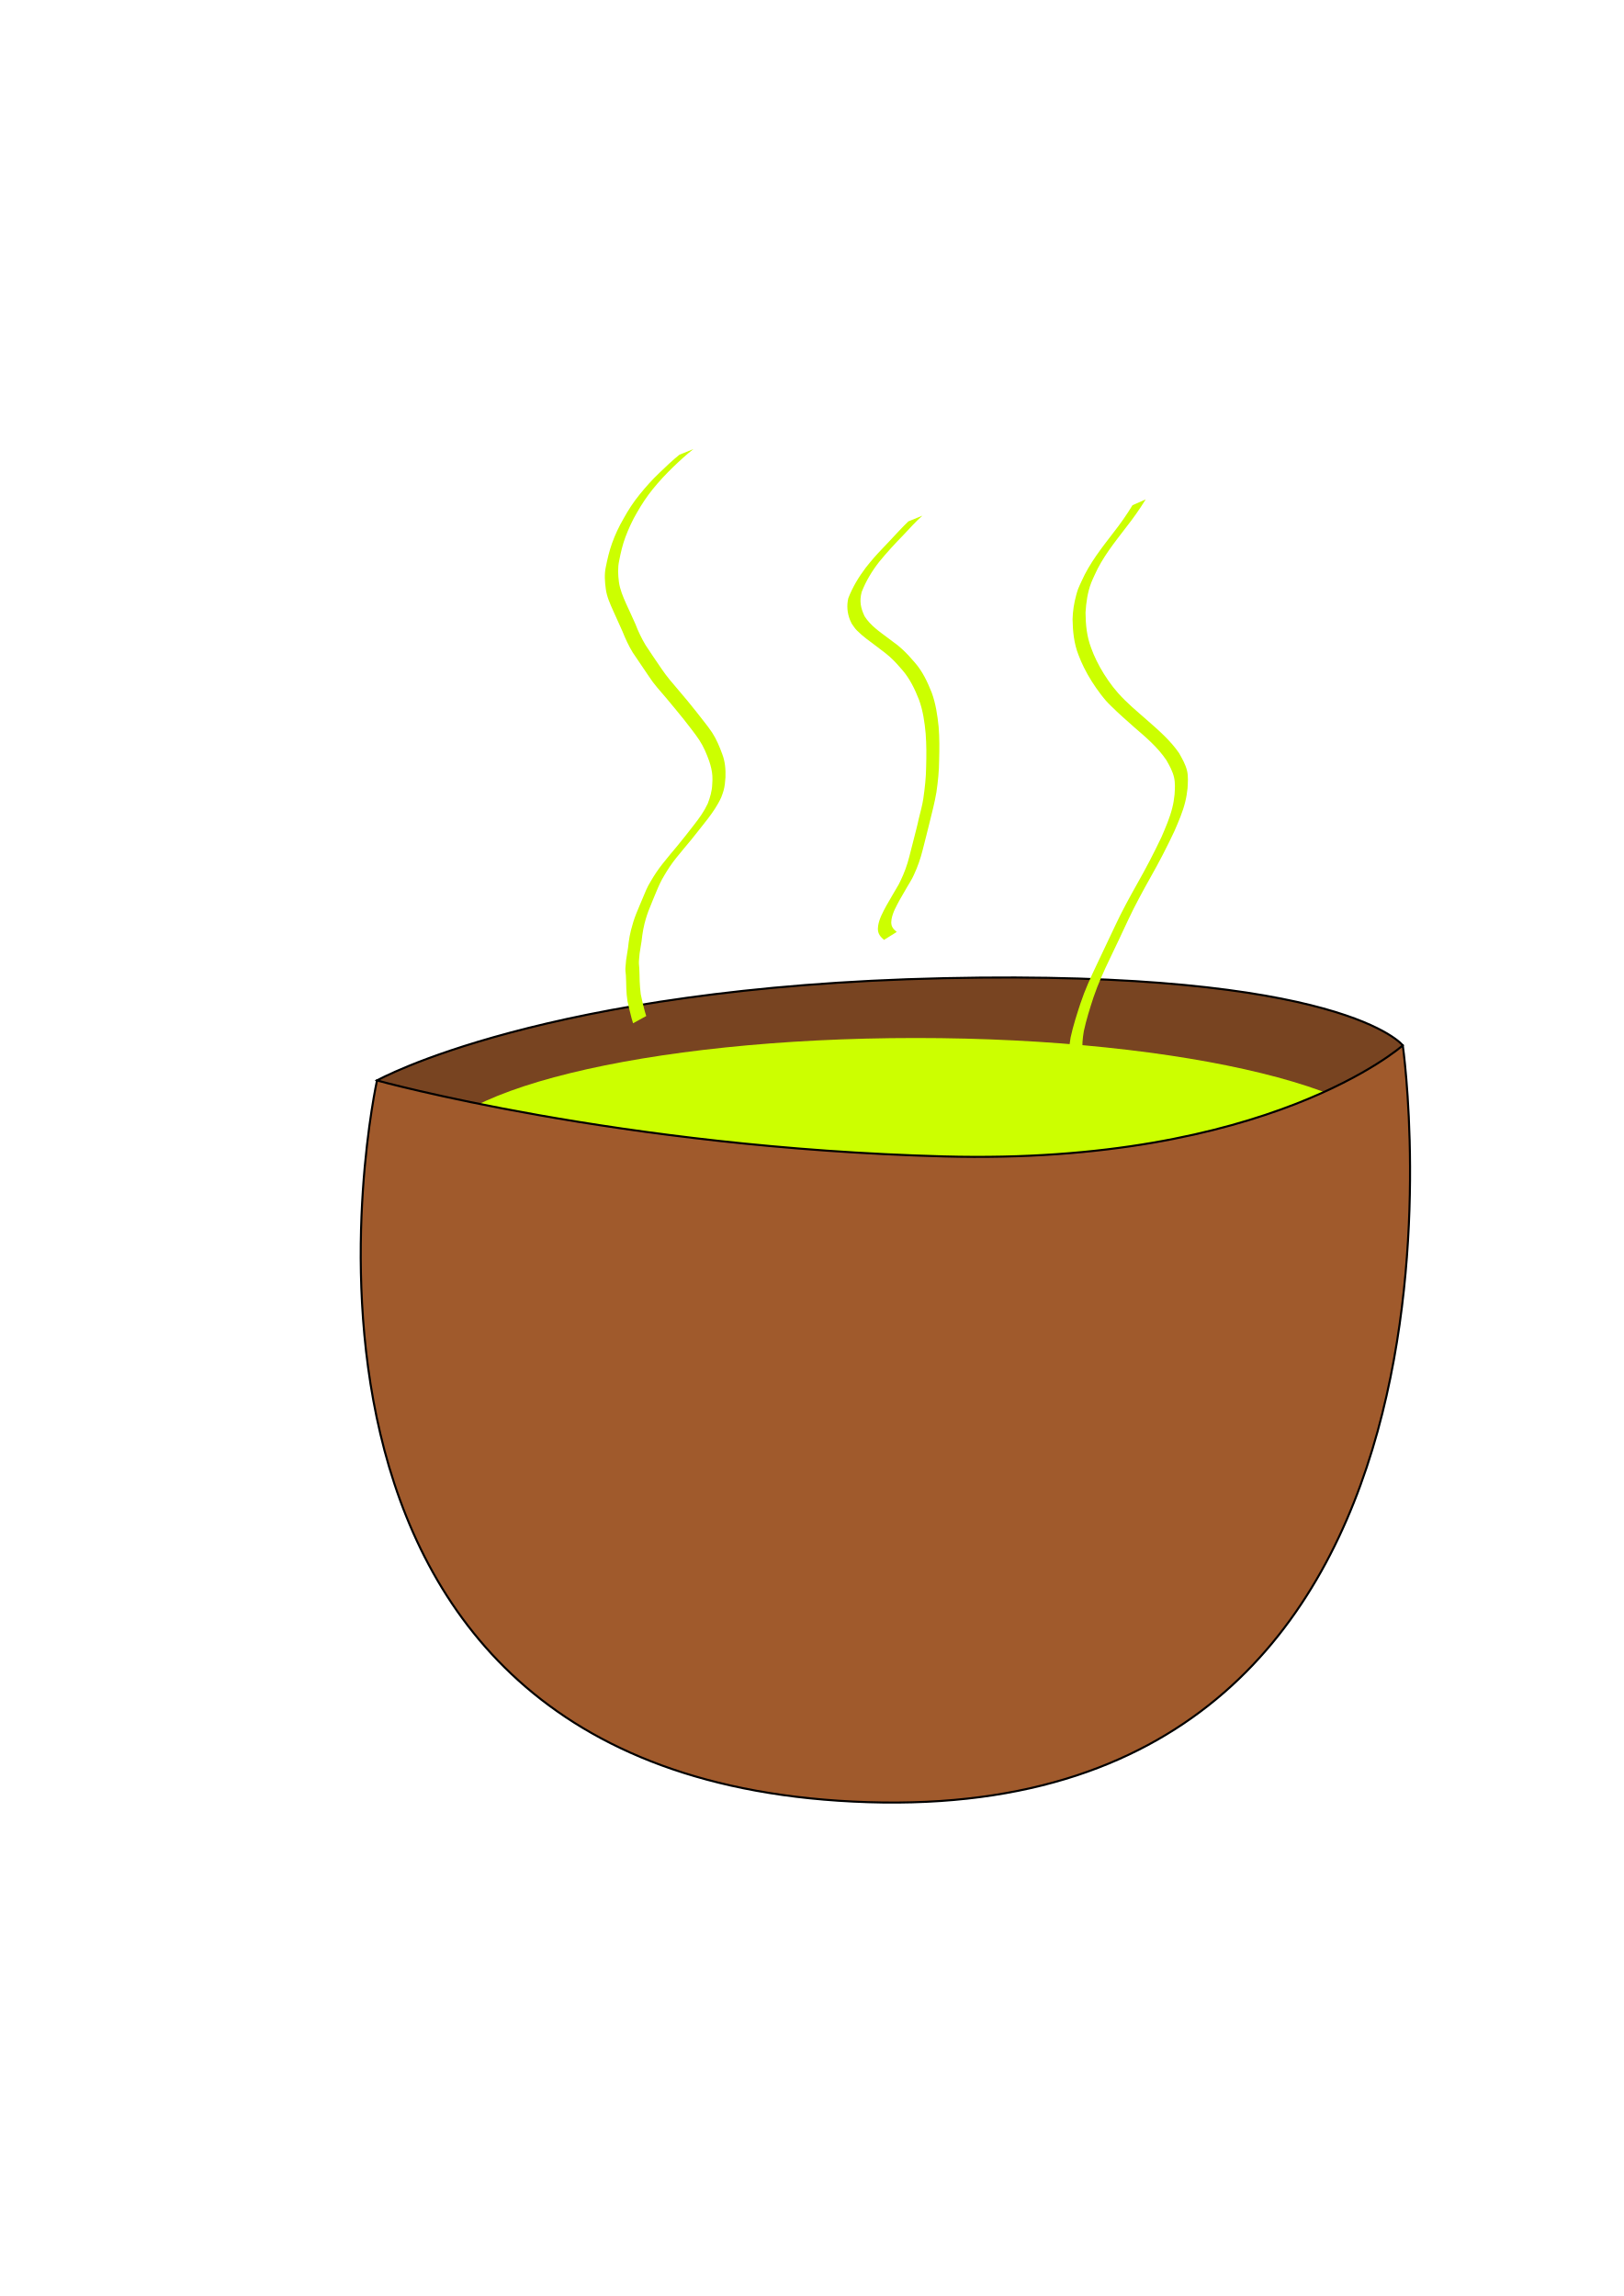
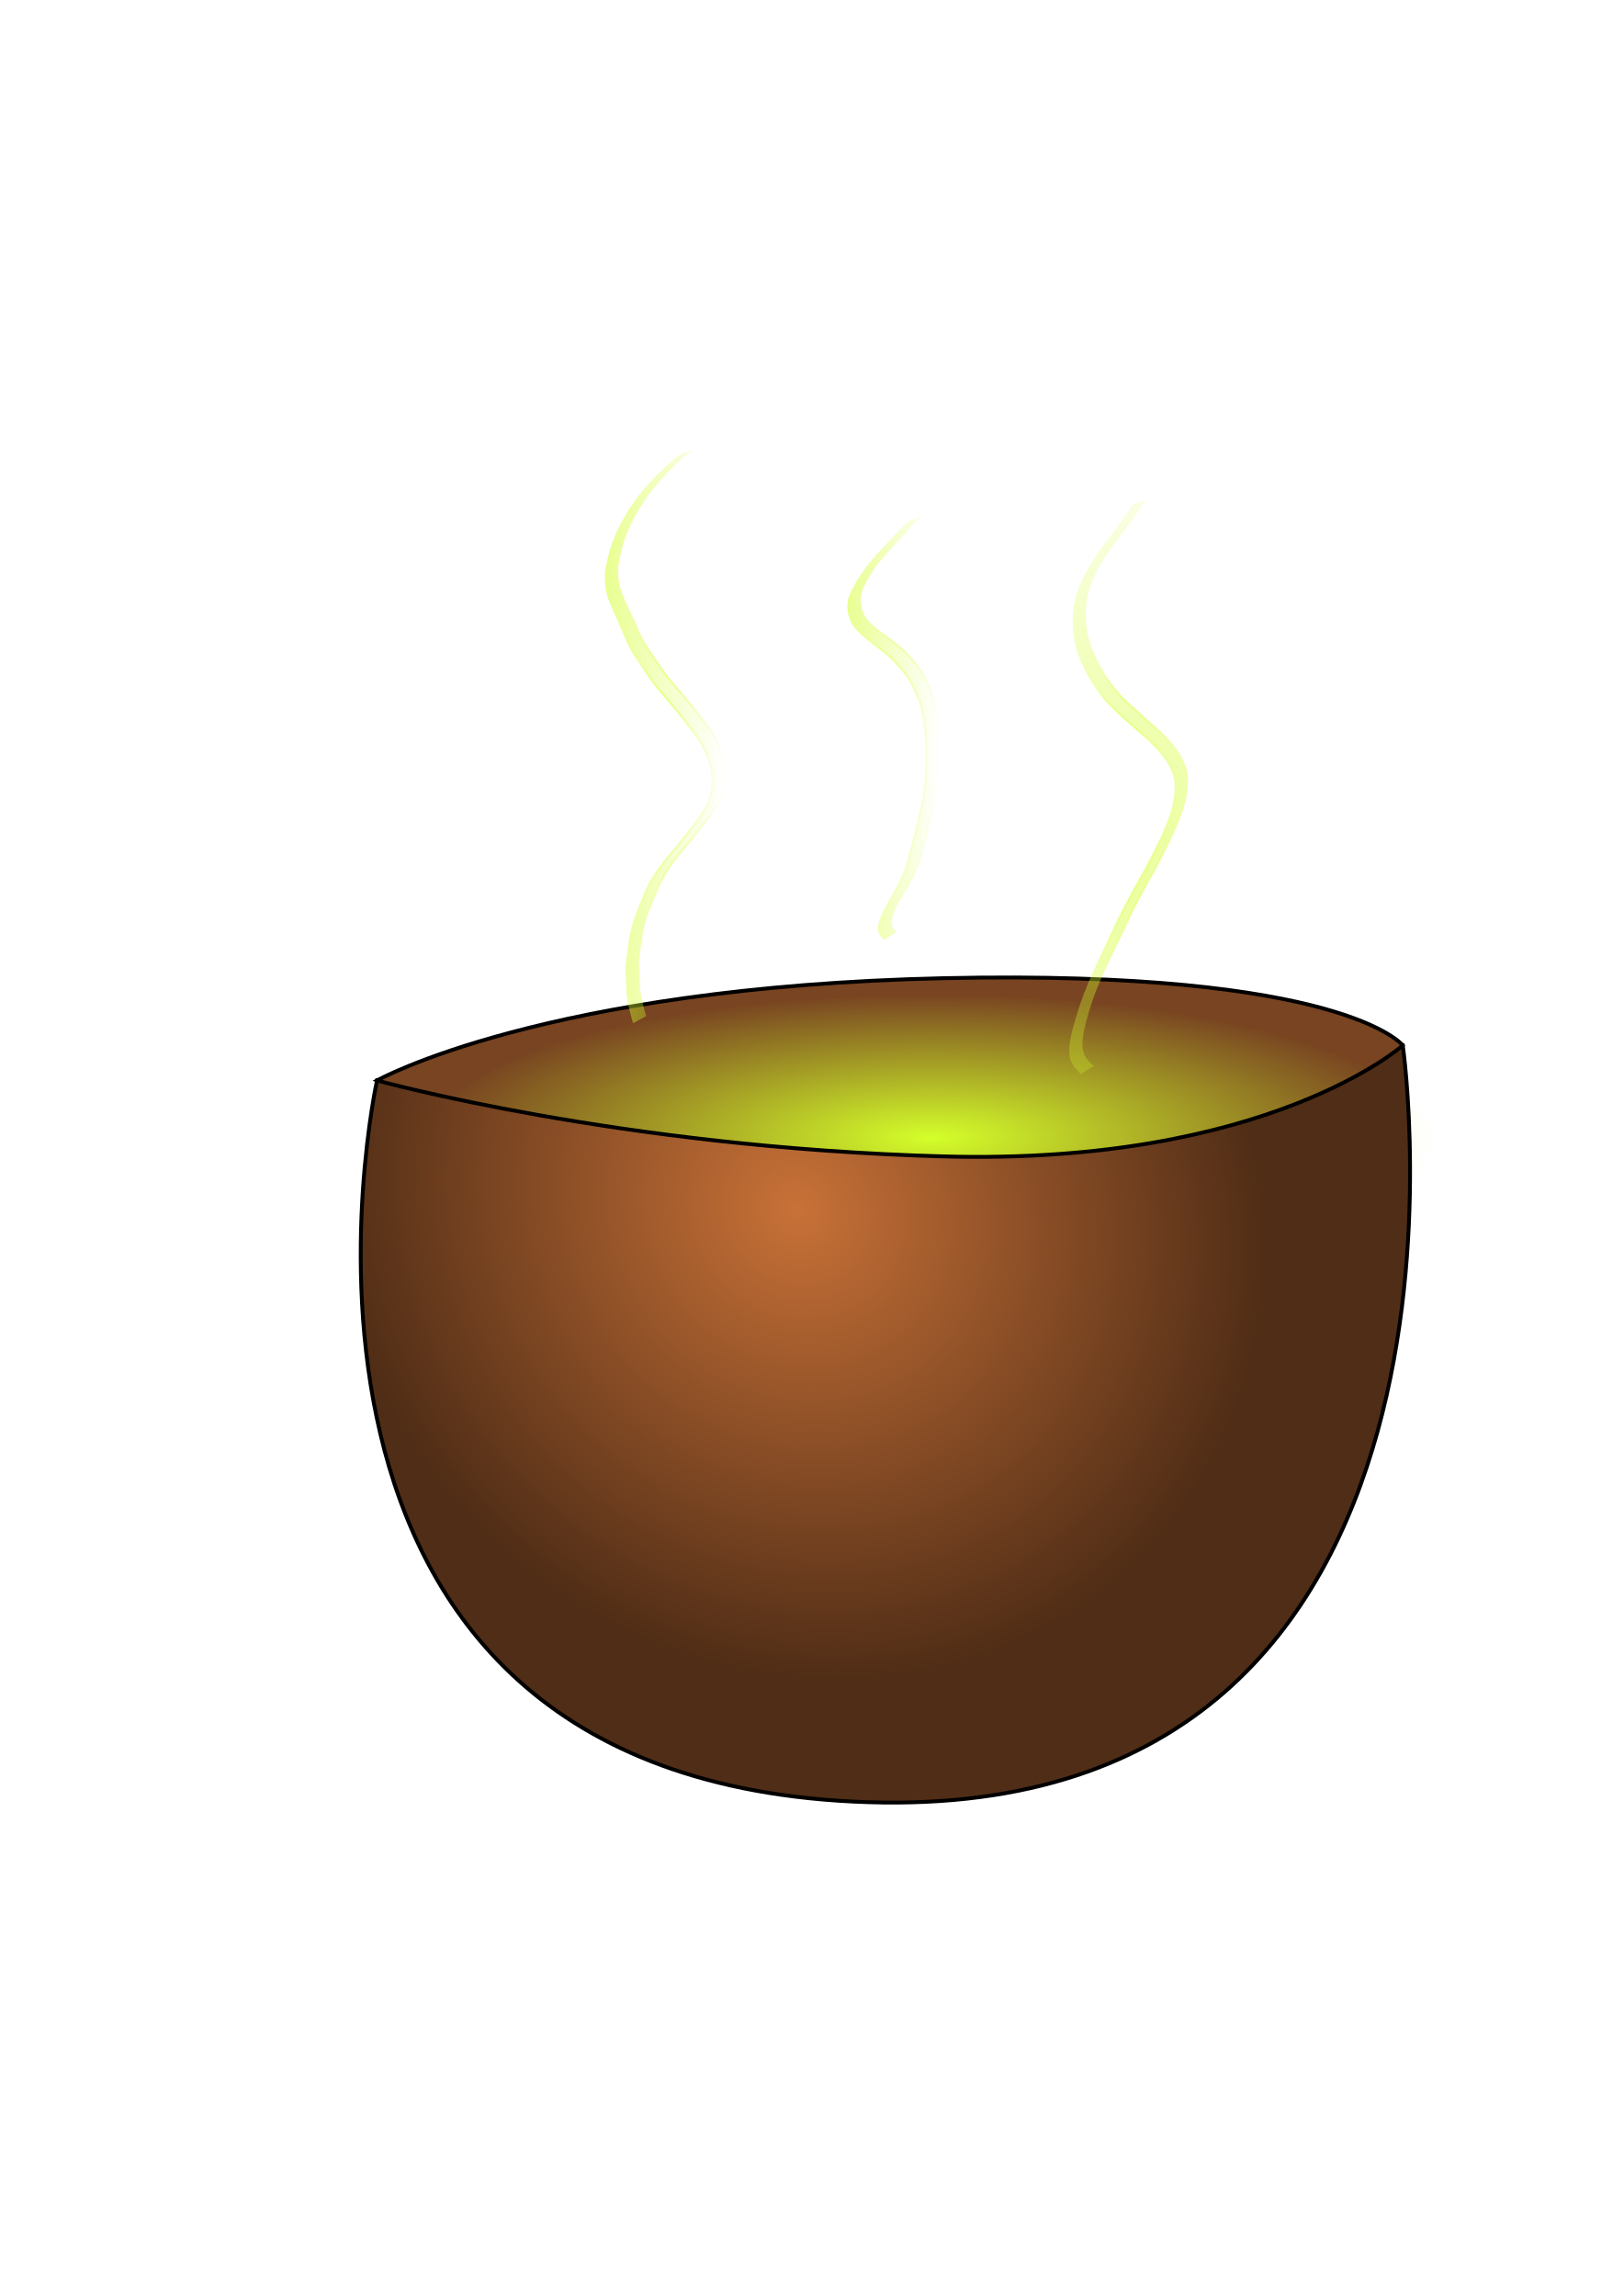
- <svg xmlns="http://www.w3.org/2000/svg" width="210mm" height="297mm" viewBox="0 0 210 297" version="1.1" id="svg8">
-   <defs id="defs2" />
+ <svg xmlns="http://www.w3.org/2000/svg" xmlns:xlink="http://www.w3.org/1999/xlink" width="210mm" height="297mm" viewBox="0 0 210 297" version="1.1" id="svg8">
+   <defs id="defs2">
+     <linearGradient id="linearGradient6749">
+       <stop style="stop-color:#d4ff2a;stop-opacity:0.52" offset="0" id="stop6745" />
+       <stop style="stop-color:#d4ff2a;stop-opacity:0" offset="1" id="stop6747" />
+     </linearGradient>
+     <linearGradient id="linearGradient6714-7">
+       <stop style="stop-color:#c87137;stop-opacity:1" offset="0" id="stop6710" />
+       <stop style="stop-color:#502d16;stop-opacity:1" offset="1" id="stop6712" />
+     </linearGradient>
+     <linearGradient id="linearGradient6526">
+       <stop style="stop-color:#d4ff2a;stop-opacity:1;" offset="0" id="stop6522" />
+       <stop style="stop-color:#d4ff2a;stop-opacity:0;" offset="1" id="stop6524" />
+     </linearGradient>
+     <marker orient="auto" refY="0.0" refX="0.0" id="DotL" style="overflow:visible">
+       <path id="path4797" d="M -2.5,-1.0 C -2.5,1.76 -4.74,4.0 -7.5,4.0 C -10.26,4.0 -12.5,1.76 -12.5,-1.0 C -12.5,-3.76 -10.26,-6.0 -7.5,-6.0 C -4.74,-6.0 -2.5,-3.76 -2.5,-1.0 z " style="fill-rule:evenodd;stroke:#000000;stroke-width:1pt;stroke-opacity:1;fill:#784421;fill-opacity:1" transform="scale(0.8) translate(7.4, 1)" />
+     </marker>
+     <marker orient="auto" refY="0.0" refX="0.0" id="Arrow1Lstart" style="overflow:visible">
+       <path id="path4736" d="M 0.0,0.0 L 5.0,-5.0 L -12.5,0.0 L 5.0,5.0 L 0.0,0.0 z " style="fill-rule:evenodd;stroke:#000000;stroke-width:1pt;stroke-opacity:1;fill:#784421;fill-opacity:1" transform="scale(0.8) translate(12.5,0)" />
+     </marker>
+     <radialGradient xlink:href="#linearGradient6526" id="radialGradient6530" cx="118.434" cy="149.788" fx="118.434" fy="149.788" r="63.202" gradientTransform="matrix(1.032444,0,0,0.2936383,-1.791926,103.1585)" gradientUnits="userSpaceOnUse" />
+     <linearGradient xlink:href="#linearGradient6749" id="linearGradient6588" x1="109.59" y1="94.14" x2="121.491" y2="94.14" gradientUnits="userSpaceOnUse" />
+     <linearGradient xlink:href="#linearGradient6749" id="linearGradient6598" x1="78.226" y1="95.225" x2="93.834" y2="95.225" gradientUnits="userSpaceOnUse" />
+     <radialGradient xlink:href="#linearGradient6714-7" id="radialGradient6725" cx="84.464" cy="150.471" fx="84.464" fy="150.471" r="68.108" gradientTransform="matrix(-0.6214152,0.5842205,-0.6360795,-0.6765757,251.2981,208.8464)" gradientUnits="userSpaceOnUse" />
+     <radialGradient xlink:href="#linearGradient6749" id="radialGradient6753" cx="145.753" cy="103.227" fx="145.753" fy="103.227" r="7.809" gradientTransform="matrix(6.365247,1.913877,-2.215503,7.368405,-557.326,-929.946)" gradientUnits="userSpaceOnUse" />
+     <radialGradient xlink:href="#linearGradient6749" id="radialGradient6761" cx="145.96" cy="101.69" fx="145.96" fy="101.69" r="7.809" gradientTransform="matrix(1,0,0,4.787926,0,-385.1933)" gradientUnits="userSpaceOnUse" />
+     <radialGradient xlink:href="#linearGradient6749" id="radialGradient6769" cx="115.54" cy="94.14" fx="115.54" fy="94.14" r="5.95" gradientTransform="matrix(1,0,0,4.611142,0,-339.9527)" gradientUnits="userSpaceOnUse" />
+     <radialGradient xlink:href="#linearGradient6749" id="radialGradient6777" cx="86.03" cy="95.225" fx="86.03" fy="95.225" r="7.804" gradientTransform="matrix(1,0,0,4.758697,0,-357.9237)" gradientUnits="userSpaceOnUse" />
+   </defs>
  <g id="layer1">
-     <path style="fill:#784421;stroke:#000000;stroke-width:0.265px;stroke-linecap:butt;stroke-linejoin:miter;stroke-opacity:1" d="m 48.759,139.762 c 0,0 21.545,-12.095 73.327,-13.229 51.783,-1.134 59.342,8.693 59.342,8.693 0,0 -12.889,20.486 -52.841,20.751 C 88.635,156.242 48.759,139.762 48.759,139.762 Z" id="path3719" />
-     <ellipse id="path3721" cx="118.434" cy="149.788" rx="63.202" ry="15.516" style="fill:#ccff00;stroke-width:0.318" />
-     <path style="fill:#ccff00;fill-opacity:1;stroke-width:0.265" id="path3729" d="m 89.682,58.087 c -0.918,0.729 -1.783,1.517 -2.625,2.331 -0.928,0.897 -1.807,1.839 -2.619,2.841 -0.774,0.952 -1.444,1.975 -2.052,3.039 -0.598,1.008 -1.079,2.071 -1.494,3.165 -0.374,0.994 -0.612,2.029 -0.813,3.069 -0.195,0.906 -0.149,1.828 -0.034,2.739 0.136,0.991 0.532,1.909 0.932,2.817 0.391,0.878 0.818,1.74 1.197,2.623 0.364,0.95 0.799,1.865 1.322,2.738 0.684,1.034 1.371,2.067 2.078,3.086 0.651,0.972 1.423,1.854 2.181,2.743 0.788,0.916 1.558,1.846 2.305,2.795 0.679,0.896 1.414,1.75 2.04,2.685 0.564,0.864 0.956,1.821 1.311,2.786 0.373,0.968 0.452,1.984 0.417,3.01 -0.037,0.583 -0.092,1.172 -0.252,1.737 -0.085,0.3 -0.187,0.558 -0.296,0.851 -0.458,1.015 -1.096,1.933 -1.769,2.815 -0.712,0.884 -1.391,1.793 -2.111,2.67 -0.652,0.789 -1.317,1.566 -1.956,2.365 -0.575,0.718 -1.084,1.483 -1.546,2.278 -0.412,0.668 -0.727,1.385 -1.026,2.108 -0.285,0.664 -0.55,1.335 -0.821,2.004 -0.294,0.684 -0.514,1.398 -0.699,2.118 -0.111,0.495 -0.222,0.989 -0.283,1.492 -0.047,0.509 -0.129,1.014 -0.216,1.518 -0.107,0.544 -0.168,1.095 -0.204,1.649 -0.039,0.364 -0.005,0.723 0.033,1.084 0.031,0.569 0.035,1.141 0.051,1.711 0.019,0.554 0.072,1.108 0.14,1.659 0.138,0.735 0.332,1.458 0.515,2.182 0.121,0.43 0.057,0.218 0.191,0.635 0,0 -1.701,0.934 -1.701,0.934 v 0 c -0.136,-0.426 -0.071,-0.21 -0.194,-0.648 -0.182,-0.731 -0.368,-1.462 -0.526,-2.198 -0.092,-0.553 -0.135,-1.117 -0.155,-1.677 -0.014,-0.563 -0.024,-1.128 -0.056,-1.69 -0.046,-0.373 -0.091,-0.741 -0.044,-1.117 0.034,-0.561 0.099,-1.121 0.204,-1.673 0.09,-0.497 0.159,-0.998 0.207,-1.501 0.06,-0.515 0.172,-1.019 0.29,-1.524 0.181,-0.726 0.403,-1.445 0.68,-2.141 0.287,-0.667 0.542,-1.348 0.839,-2.011 0.299,-0.725 0.588,-1.459 1.006,-2.126 0.465,-0.808 0.981,-1.585 1.561,-2.315 0.632,-0.801 1.287,-1.583 1.944,-2.364 0.729,-0.869 1.412,-1.773 2.113,-2.664 0.678,-0.862 1.322,-1.762 1.787,-2.76 0.313,-0.818 0.558,-1.653 0.583,-2.537 0.025,-0.46 0.045,-0.594 0.015,-1.06 -0.042,-0.644 -0.199,-1.271 -0.4,-1.882 C 91.392,97.518 91.001,96.581 90.441,95.73 89.826,94.795 89.106,93.937 88.429,93.047 87.675,92.107 86.905,91.179 86.13,90.256 85.366,89.363 84.567,88.494 83.929,87.502 83.231,86.472 82.543,85.436 81.839,84.41 81.302,83.537 80.88,82.605 80.498,81.654 80.103,80.778 79.71,79.901 79.315,79.025 78.903,78.103 78.476,77.177 78.347,76.164 c -0.122,-0.926 -0.197,-1.869 -2.65e-4,-2.792 0.21,-1.05 0.449,-2.094 0.814,-3.103 0.397,-1.112 0.898,-2.176 1.493,-3.197 0.594,-1.08 1.263,-2.112 2.043,-3.069 0.809,-1.011 1.673,-1.972 2.613,-2.864 0.825,-0.801 1.661,-1.59 2.555,-2.313 0,0 1.818,-0.739 1.818,-0.739 z" />
-     <path style="fill:#ccff00;fill-opacity:1;stroke-width:0.265" id="path3731" d="m 119.298,66.702 c -0.87,0.771 -1.645,1.643 -2.442,2.488 -1.097,1.126 -2.163,2.277 -3.156,3.496 -0.93,1.188 -1.705,2.482 -2.254,3.887 -0.311,1.182 -0.139,2.057 0.37,3.138 0.752,1.203 1.958,2.014 3.074,2.85 0.206,0.155 0.411,0.311 0.618,0.466 0.575,0.431 0.629,0.446 1.174,0.945 0.595,0.545 1.127,1.141 1.652,1.753 0.99,1.132 1.616,2.486 2.169,3.868 0.517,1.419 0.74,2.923 0.894,4.419 0.119,1.437 0.106,2.881 0.066,4.321 -0.006,1.392 -0.153,2.774 -0.353,4.15 -0.224,1.327 -0.568,2.63 -0.888,3.937 -0.309,1.182 -0.576,2.375 -0.896,3.555 -0.274,1.1 -0.648,2.165 -1.128,3.191 -0.073,0.151 -0.141,0.304 -0.22,0.452 -0.174,0.328 -0.463,0.795 -0.65,1.11 -0.328,0.552 -0.645,1.11 -0.963,1.668 -0.424,0.797 -0.904,1.614 -1.059,2.517 -0.022,0.127 -0.026,0.257 -0.038,0.386 10e-4,0.598 0.282,0.889 0.711,1.254 0,0 -1.647,1.026 -1.647,1.026 v 0 c -0.47,-0.408 -0.78,-0.762 -0.793,-1.419 0.011,-0.138 0.013,-0.276 0.034,-0.413 0.144,-0.922 0.623,-1.765 1.054,-2.577 0.321,-0.558 0.639,-1.119 0.967,-1.673 0.159,-0.269 0.485,-0.804 0.638,-1.087 0.079,-0.148 0.149,-0.301 0.223,-0.451 0.492,-1.015 0.88,-2.07 1.153,-3.165 0.323,-1.179 0.588,-2.374 0.907,-3.554 0.054,-0.221 0.108,-0.442 0.162,-0.663 0.048,-0.216 0.093,-0.433 0.145,-0.649 0.212,-0.867 0.46,-1.726 0.593,-2.611 0.196,-1.37 0.352,-2.747 0.367,-4.133 0.039,-1.432 0.05,-2.866 -0.063,-4.296 -0.135,-1.484 -0.348,-2.968 -0.862,-4.376 -0.537,-1.367 -1.171,-2.691 -2.134,-3.816 -0.517,-0.606 -1.041,-1.195 -1.636,-1.728 -0.445,-0.399 -0.7,-0.579 -1.169,-0.936 -0.205,-0.156 -0.409,-0.312 -0.613,-0.467 -0.822,-0.62 -1.737,-1.257 -2.458,-1.993 -0.311,-0.317 -0.451,-0.553 -0.7,-0.915 -0.069,-0.149 -0.147,-0.295 -0.208,-0.448 -0.363,-0.906 -0.45,-1.881 -0.223,-2.832 0.55,-1.427 1.341,-2.736 2.263,-3.956 0.365,-0.452 0.694,-0.869 1.078,-1.306 0.66,-0.752 1.371,-1.459 2.05,-2.193 0.786,-0.832 1.551,-1.687 2.378,-2.48 0,0 1.814,-0.739 1.814,-0.739 z" />
-     <path style="fill:#ccff00;fill-opacity:1;stroke-width:0.265" id="path3733" d="m 139.802,138.944 c -0.337,-0.354 -0.708,-0.681 -0.978,-1.093 -0.181,-0.275 -0.218,-0.392 -0.349,-0.688 -0.33,-0.953 -0.159,-1.982 -0.011,-2.955 0.324,-1.503 0.8,-2.97 1.279,-4.43 0.574,-1.728 1.331,-3.383 2.116,-5.023 0.8,-1.672 1.592,-3.348 2.378,-5.027 0.87,-1.865 1.864,-3.669 2.869,-5.464 1.117,-1.965 2.161,-3.97 3.125,-6.014 0.522,-1.216 1.056,-2.441 1.379,-3.729 0.193,-0.77 0.198,-0.969 0.301,-1.74 0.047,-0.729 0.098,-1.488 -0.065,-2.209 -0.182,-0.809 -0.581,-1.515 -0.985,-2.227 -1.104,-1.654 -2.63,-2.953 -4.127,-4.238 -1.031,-0.914 -2.071,-1.821 -3.048,-2.794 -0.222,-0.221 -0.446,-0.44 -0.653,-0.674 -0.23,-0.261 -0.438,-0.542 -0.657,-0.813 -0.831,-1.091 -1.573,-2.249 -2.183,-3.477 -0.353,-0.711 -0.414,-0.9 -0.706,-1.624 -0.588,-1.482 -0.741,-3.053 -0.767,-4.631 0.026,-1.057 0.194,-2.108 0.475,-3.127 0.074,-0.268 0.146,-0.538 0.246,-0.797 0.13,-0.338 0.296,-0.662 0.443,-0.993 1.019,-2.298 2.579,-4.274 4.099,-6.252 0.9,-1.142 1.733,-2.333 2.489,-3.575 0,0 1.707,-0.755 1.707,-0.755 v 0 c -0.771,1.254 -1.62,2.456 -2.53,3.613 -1.505,1.97 -3.083,3.913 -4.089,6.201 -0.141,0.32 -0.298,0.634 -0.424,0.961 -0.474,1.228 -0.662,2.561 -0.74,3.867 0.015,1.581 0.16,3.083 0.725,4.576 0.278,0.71 0.344,0.918 0.684,1.614 0.596,1.222 1.325,2.375 2.156,3.449 0.22,0.264 0.433,0.536 0.661,0.793 1.12,1.261 2.432,2.341 3.695,3.453 1.499,1.315 3.03,2.634 4.171,4.286 0.408,0.725 0.838,1.464 1.035,2.283 0.177,0.735 0.107,1.519 0.068,2.263 -0.106,0.8 -0.108,0.969 -0.301,1.77 -0.315,1.306 -0.862,2.537 -1.39,3.767 -0.96,2.047 -1.997,4.057 -3.115,6.023 -1,1.788 -1.984,3.588 -2.857,5.443 -0.781,1.682 -1.571,3.359 -2.376,5.029 -0.788,1.63 -1.529,3.283 -2.118,4.997 -0.473,1.444 -0.93,2.898 -1.254,4.384 -0.145,0.937 -0.322,1.924 -0.015,2.846 0.121,0.283 0.151,0.389 0.324,0.65 0.262,0.397 0.621,0.719 0.976,1.03 0,0 -1.659,1.05 -1.659,1.05 z" />
+     <path style="fill:#784421;stroke:#000000;stroke-width:0.5;stroke-linecap:butt;stroke-linejoin:miter;stroke-opacity:1;stroke-miterlimit:4;stroke-dasharray:none;stroke-dashoffset:0" d="m 48.759,139.762 c 0,0 21.545,-12.095 73.327,-13.229 51.783,-1.134 59.342,8.693 59.342,8.693 0,0 -12.889,20.486 -52.841,20.751 C 88.635,156.242 48.759,139.762 48.759,139.762 Z" id="path3719" />
+     <ellipse id="path3721" cx="120.485" cy="147.142" rx="65.253" ry="18.559" style="fill:url(#radialGradient6530);fill-opacity:1;stroke-width:0.353" />
+     <path style="fill:url(#linearGradient6598);fill-opacity:1;stroke-width:0.265;stroke:url(#radialGradient6777)" id="path3729" d="m 89.682,58.087 c -0.918,0.729 -1.783,1.517 -2.625,2.331 -0.928,0.897 -1.807,1.839 -2.619,2.841 -0.774,0.952 -1.444,1.975 -2.052,3.039 -0.598,1.008 -1.079,2.071 -1.494,3.165 -0.374,0.994 -0.612,2.029 -0.813,3.069 -0.195,0.906 -0.149,1.828 -0.034,2.739 0.136,0.991 0.532,1.909 0.932,2.817 0.391,0.878 0.818,1.74 1.197,2.623 0.364,0.95 0.799,1.865 1.322,2.738 0.684,1.034 1.371,2.067 2.078,3.086 0.651,0.972 1.423,1.854 2.181,2.743 0.788,0.916 1.558,1.846 2.305,2.795 0.679,0.896 1.414,1.75 2.04,2.685 0.564,0.864 0.956,1.821 1.311,2.786 0.373,0.968 0.452,1.984 0.417,3.01 -0.037,0.583 -0.092,1.172 -0.252,1.737 -0.085,0.3 -0.187,0.558 -0.296,0.851 -0.458,1.015 -1.096,1.933 -1.769,2.815 -0.712,0.884 -1.391,1.793 -2.111,2.67 -0.652,0.789 -1.317,1.566 -1.956,2.365 -0.575,0.718 -1.084,1.483 -1.546,2.278 -0.412,0.668 -0.727,1.385 -1.026,2.108 -0.285,0.664 -0.55,1.335 -0.821,2.004 -0.294,0.684 -0.514,1.398 -0.699,2.118 -0.111,0.495 -0.222,0.989 -0.283,1.492 -0.047,0.509 -0.129,1.014 -0.216,1.518 -0.107,0.544 -0.168,1.095 -0.204,1.649 -0.039,0.364 -0.005,0.723 0.033,1.084 0.031,0.569 0.035,1.141 0.051,1.711 0.019,0.554 0.072,1.108 0.14,1.659 0.138,0.735 0.332,1.458 0.515,2.182 0.121,0.43 0.057,0.218 0.191,0.635 0,0 -1.701,0.934 -1.701,0.934 v 0 c -0.136,-0.426 -0.071,-0.21 -0.194,-0.648 -0.182,-0.731 -0.368,-1.462 -0.526,-2.198 -0.092,-0.553 -0.135,-1.117 -0.155,-1.677 -0.014,-0.563 -0.024,-1.128 -0.056,-1.69 -0.046,-0.373 -0.091,-0.741 -0.044,-1.117 0.034,-0.561 0.099,-1.121 0.204,-1.673 0.09,-0.497 0.159,-0.998 0.207,-1.501 0.06,-0.515 0.172,-1.019 0.29,-1.524 0.181,-0.726 0.403,-1.445 0.68,-2.141 0.287,-0.667 0.542,-1.348 0.839,-2.011 0.299,-0.725 0.588,-1.459 1.006,-2.126 0.465,-0.808 0.981,-1.585 1.561,-2.315 0.632,-0.801 1.287,-1.583 1.944,-2.364 0.729,-0.869 1.412,-1.773 2.113,-2.664 0.678,-0.862 1.322,-1.762 1.787,-2.76 0.313,-0.818 0.558,-1.653 0.583,-2.537 0.025,-0.46 0.045,-0.594 0.015,-1.06 -0.042,-0.644 -0.199,-1.271 -0.4,-1.882 C 91.392,97.518 91.001,96.581 90.441,95.73 89.826,94.795 89.106,93.937 88.429,93.047 87.675,92.107 86.905,91.179 86.13,90.256 85.366,89.363 84.567,88.494 83.929,87.502 83.231,86.472 82.543,85.436 81.839,84.41 81.302,83.537 80.88,82.605 80.498,81.654 80.103,80.778 79.71,79.901 79.315,79.025 78.903,78.103 78.476,77.177 78.347,76.164 c -0.122,-0.926 -0.197,-1.869 -2.65e-4,-2.792 0.21,-1.05 0.449,-2.094 0.814,-3.103 0.397,-1.112 0.898,-2.176 1.493,-3.197 0.594,-1.08 1.263,-2.112 2.043,-3.069 0.809,-1.011 1.673,-1.972 2.613,-2.864 0.825,-0.801 1.661,-1.59 2.555,-2.313 0,0 1.818,-0.739 1.818,-0.739 z" />
+     <path style="fill:url(#linearGradient6588);fill-opacity:1.0;stroke-width:0.265;stroke:url(#radialGradient6769)" id="path3731" d="m 119.298,66.702 c -0.87,0.771 -1.645,1.643 -2.442,2.488 -1.097,1.126 -2.163,2.277 -3.156,3.496 -0.93,1.188 -1.705,2.482 -2.254,3.887 -0.311,1.182 -0.139,2.057 0.37,3.138 0.752,1.203 1.958,2.014 3.074,2.85 0.206,0.155 0.411,0.311 0.618,0.466 0.575,0.431 0.629,0.446 1.174,0.945 0.595,0.545 1.127,1.141 1.652,1.753 0.99,1.132 1.616,2.486 2.169,3.868 0.517,1.419 0.74,2.923 0.894,4.419 0.119,1.437 0.106,2.881 0.066,4.321 -0.006,1.392 -0.153,2.774 -0.353,4.15 -0.224,1.327 -0.568,2.63 -0.888,3.937 -0.309,1.182 -0.576,2.375 -0.896,3.555 -0.274,1.1 -0.648,2.165 -1.128,3.191 -0.073,0.151 -0.141,0.304 -0.22,0.452 -0.174,0.328 -0.463,0.795 -0.65,1.11 -0.328,0.552 -0.645,1.11 -0.963,1.668 -0.424,0.797 -0.904,1.614 -1.059,2.517 -0.022,0.127 -0.026,0.257 -0.038,0.386 10e-4,0.598 0.282,0.889 0.711,1.254 0,0 -1.647,1.026 -1.647,1.026 v 0 c -0.47,-0.408 -0.78,-0.762 -0.793,-1.419 0.011,-0.138 0.013,-0.276 0.034,-0.413 0.144,-0.922 0.623,-1.765 1.054,-2.577 0.321,-0.558 0.639,-1.119 0.967,-1.673 0.159,-0.269 0.485,-0.804 0.638,-1.087 0.079,-0.148 0.149,-0.301 0.223,-0.451 0.492,-1.015 0.88,-2.07 1.153,-3.165 0.323,-1.179 0.588,-2.374 0.907,-3.554 0.054,-0.221 0.108,-0.442 0.162,-0.663 0.048,-0.216 0.093,-0.433 0.145,-0.649 0.212,-0.867 0.46,-1.726 0.593,-2.611 0.196,-1.37 0.352,-2.747 0.367,-4.133 0.039,-1.432 0.05,-2.866 -0.063,-4.296 -0.135,-1.484 -0.348,-2.968 -0.862,-4.376 -0.537,-1.367 -1.171,-2.691 -2.134,-3.816 -0.517,-0.606 -1.041,-1.195 -1.636,-1.728 -0.445,-0.399 -0.7,-0.579 -1.169,-0.936 -0.205,-0.156 -0.409,-0.312 -0.613,-0.467 -0.822,-0.62 -1.737,-1.257 -2.458,-1.993 -0.311,-0.317 -0.451,-0.553 -0.7,-0.915 -0.069,-0.149 -0.147,-0.295 -0.208,-0.448 -0.363,-0.906 -0.45,-1.881 -0.223,-2.832 0.55,-1.427 1.341,-2.736 2.263,-3.956 0.365,-0.452 0.694,-0.869 1.078,-1.306 0.66,-0.752 1.371,-1.459 2.05,-2.193 0.786,-0.832 1.551,-1.687 2.378,-2.48 0,0 1.814,-0.739 1.814,-0.739 z" />
+     <path style="fill:url(#radialGradient6753);fill-opacity:1;stroke-width:0.265;stroke:url(#radialGradient6761);stroke-opacity:1;opacity:1" id="path3733" d="m 139.802,138.944 c -0.337,-0.354 -0.708,-0.681 -0.978,-1.093 -0.181,-0.275 -0.218,-0.392 -0.349,-0.688 -0.33,-0.953 -0.159,-1.982 -0.011,-2.955 0.324,-1.503 0.8,-2.97 1.279,-4.43 0.574,-1.728 1.331,-3.383 2.116,-5.023 0.8,-1.672 1.592,-3.348 2.378,-5.027 0.87,-1.865 1.864,-3.669 2.869,-5.464 1.117,-1.965 2.161,-3.97 3.125,-6.014 0.522,-1.216 1.056,-2.441 1.379,-3.729 0.193,-0.77 0.198,-0.969 0.301,-1.74 0.047,-0.729 0.098,-1.488 -0.065,-2.209 -0.182,-0.809 -0.581,-1.515 -0.985,-2.227 -1.104,-1.654 -2.63,-2.953 -4.127,-4.238 -1.031,-0.914 -2.071,-1.821 -3.048,-2.794 -0.222,-0.221 -0.446,-0.44 -0.653,-0.674 -0.23,-0.261 -0.438,-0.542 -0.657,-0.813 -0.831,-1.091 -1.573,-2.249 -2.183,-3.477 -0.353,-0.711 -0.414,-0.9 -0.706,-1.624 -0.588,-1.482 -0.741,-3.053 -0.767,-4.631 0.026,-1.057 0.194,-2.108 0.475,-3.127 0.074,-0.268 0.146,-0.538 0.246,-0.797 0.13,-0.338 0.296,-0.662 0.443,-0.993 1.019,-2.298 2.579,-4.274 4.099,-6.252 0.9,-1.142 1.733,-2.333 2.489,-3.575 0,0 1.707,-0.755 1.707,-0.755 v 0 c -0.771,1.254 -1.62,2.456 -2.53,3.613 -1.505,1.97 -3.083,3.913 -4.089,6.201 -0.141,0.32 -0.298,0.634 -0.424,0.961 -0.474,1.228 -0.662,2.561 -0.74,3.867 0.015,1.581 0.16,3.083 0.725,4.576 0.278,0.71 0.344,0.918 0.684,1.614 0.596,1.222 1.325,2.375 2.156,3.449 0.22,0.264 0.433,0.536 0.661,0.793 1.12,1.261 2.432,2.341 3.695,3.453 1.499,1.315 3.03,2.634 4.171,4.286 0.408,0.725 0.838,1.464 1.035,2.283 0.177,0.735 0.107,1.519 0.068,2.263 -0.106,0.8 -0.108,0.969 -0.301,1.77 -0.315,1.306 -0.862,2.537 -1.39,3.767 -0.96,2.047 -1.997,4.057 -3.115,6.023 -1,1.788 -1.984,3.588 -2.857,5.443 -0.781,1.682 -1.571,3.359 -2.376,5.029 -0.788,1.63 -1.529,3.283 -2.118,4.997 -0.473,1.444 -0.93,2.898 -1.254,4.384 -0.145,0.937 -0.322,1.924 -0.015,2.846 0.121,0.283 0.151,0.389 0.324,0.65 0.262,0.397 0.621,0.719 0.976,1.03 0,0 -1.659,1.05 -1.659,1.05 z" />
  </g>
  <g id="layer2">
-     <path style="fill:#a05a2c;stroke:#000000;stroke-width:0.265px;stroke-linecap:butt;stroke-linejoin:miter;stroke-opacity:1" d="m 181.429,135.226 c 0,0 14.363,100.542 -69.17,97.896 -83.533,-2.646 -63.5,-93.36 -63.5,-93.36 0,0 31.372,8.693 73.327,9.827 41.955,1.134 59.342,-14.363 59.342,-14.363 z" id="path3717" />
+     <path style="fill:url(#radialGradient6725);stroke:#000000;stroke-width:0.5;stroke-linecap:butt;stroke-linejoin:miter;stroke-opacity:1;stroke-miterlimit:4;stroke-dasharray:none;stroke-dashoffset:0;fill-opacity:1;opacity:1" d="m 181.429,135.226 c 0,0 14.363,100.542 -69.17,97.896 -83.533,-2.646 -63.5,-93.36 -63.5,-93.36 0,0 31.372,8.693 73.327,9.827 41.955,1.134 59.342,-14.363 59.342,-14.363 z" id="path3717" />
  </g>
</svg>
